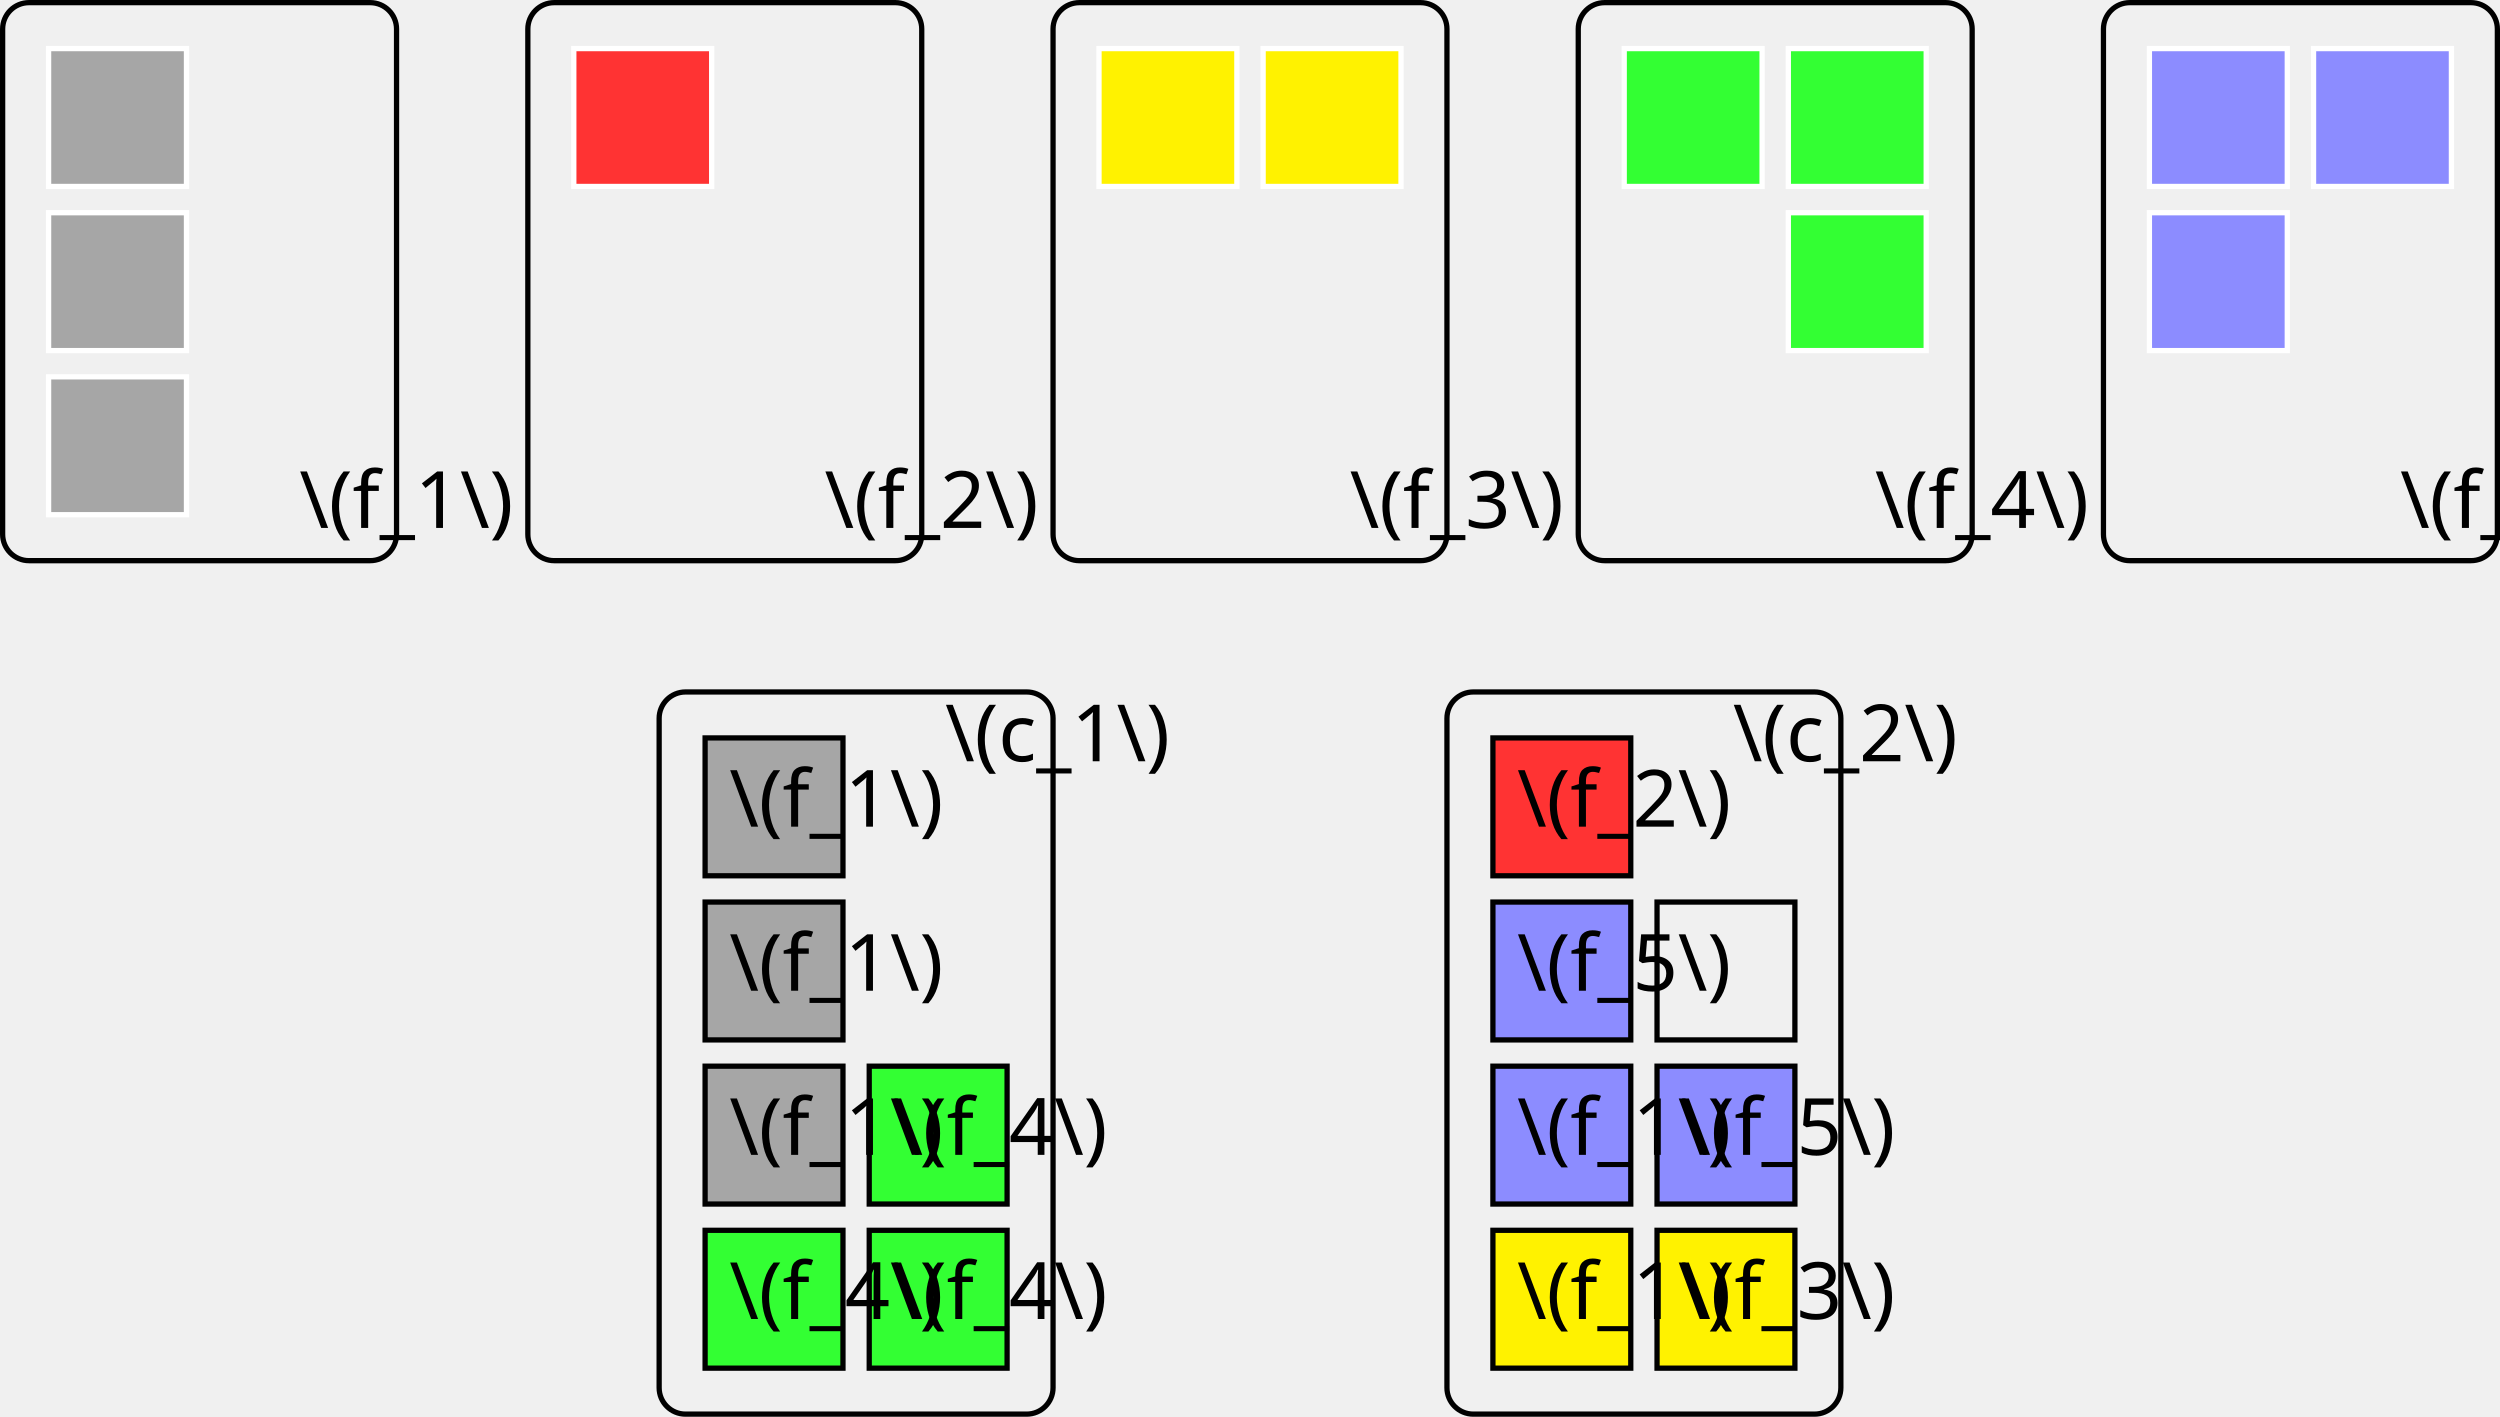
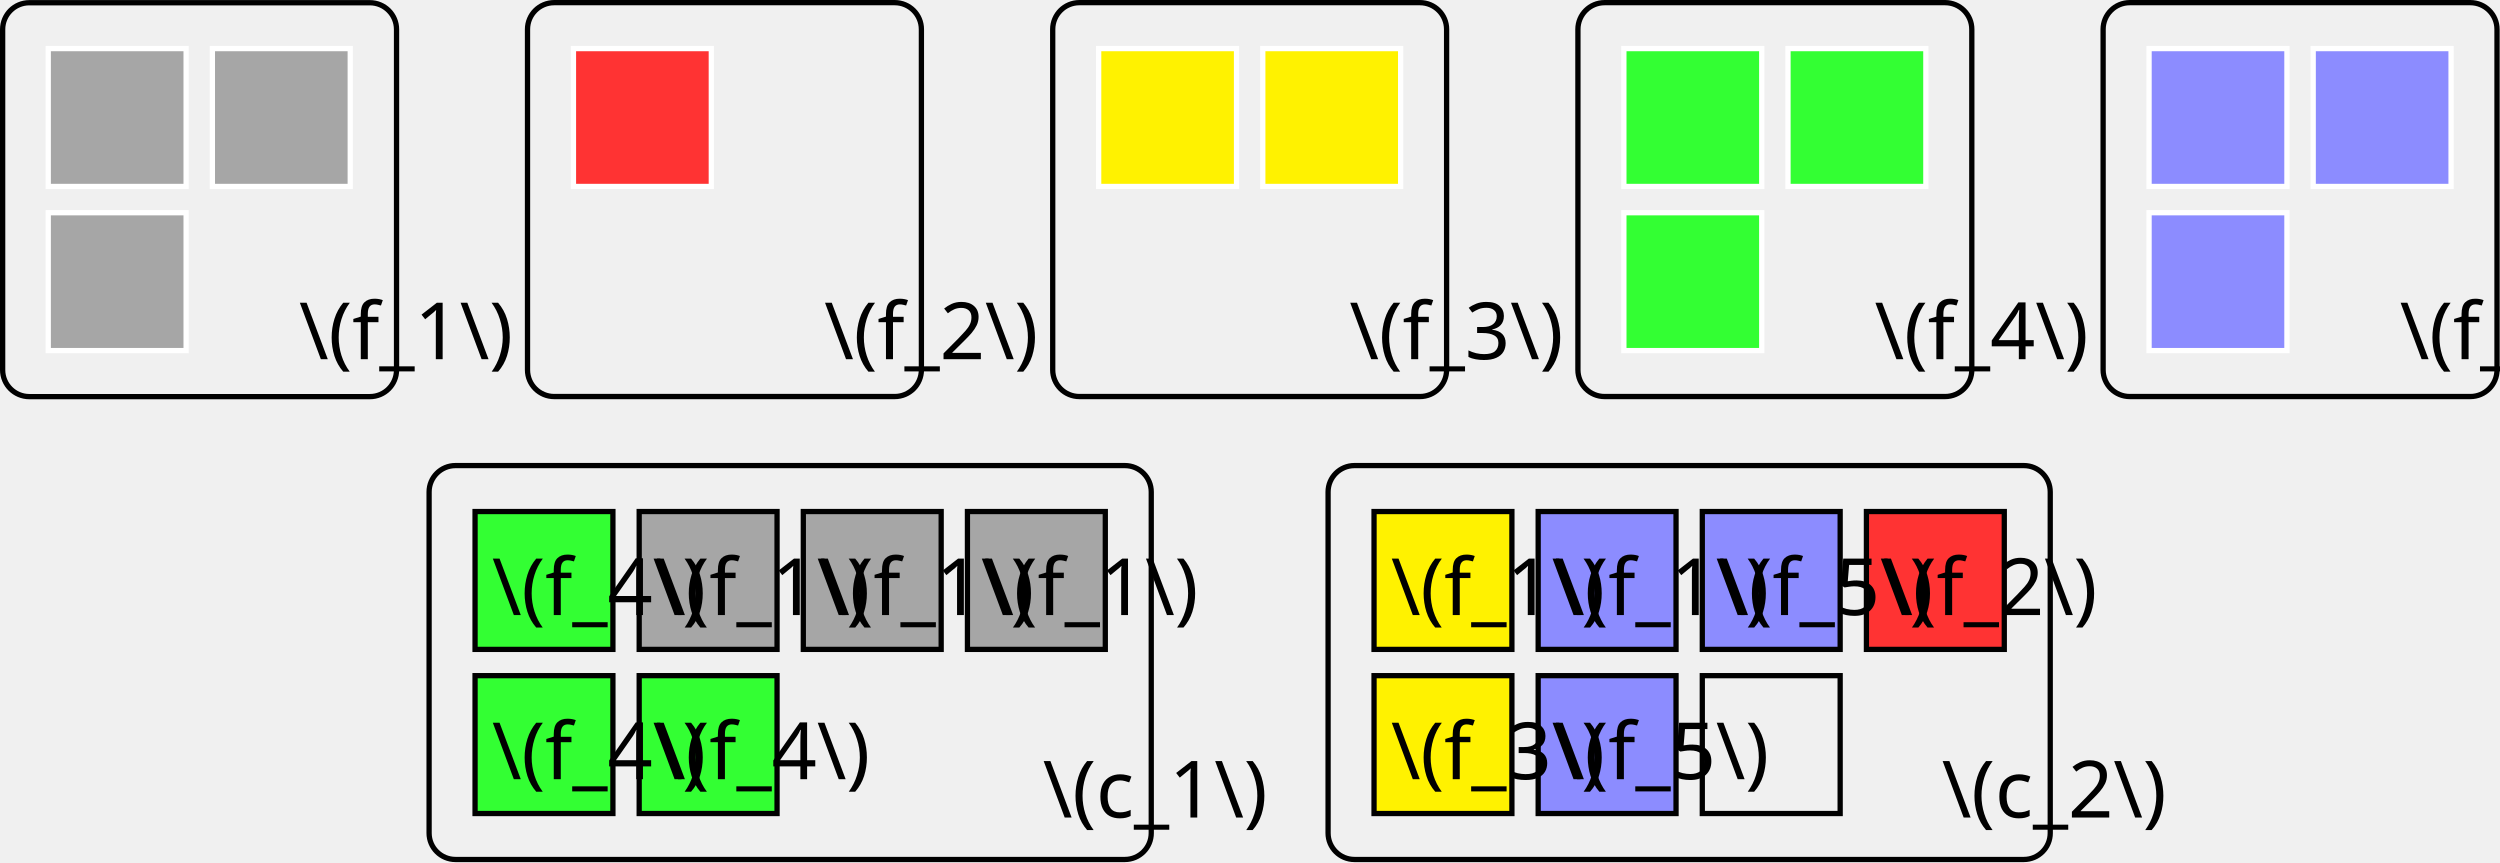
- <svg xmlns="http://www.w3.org/2000/svg" version="1.1" id="svg2" xml:space="preserve" width="503.744" height="285.474" viewBox="0 0 503.744 285.474">
+ <svg xmlns="http://www.w3.org/2000/svg" version="1.1" id="svg2" xml:space="preserve" width="503.744" height="173.714" viewBox="0 0 503.744 173.714">
  <defs id="defs6" />
-   <g id="g8" transform="matrix(1.333333,0,0,-1.333333,-155.5828,763.0572)">
-     <path d="m 117.086,491.548 v 76.361 c 0,2.201 1.784,3.985 3.985,3.985 h 51.558 c 2.201,0 3.985,-1.784 3.985,-3.985 V 491.548 c 0,-2.201 -1.784,-3.985 -3.985,-3.985 h -51.558 c -2.201,0 -3.985,1.784 -3.985,3.985 z" style="fill:none;stroke:#000000;stroke-width:0.797;stroke-linecap:butt;stroke-linejoin:miter;stroke-miterlimit:10;stroke-dasharray:none;stroke-opacity:1" id="path18" />
-     <path d="m 124.031,494.508 v 20.835 h 20.835 v -20.835 z" style="fill:#a6a6a6;fill-opacity:1;fill-rule:nonzero;stroke:#ffffff;stroke-width:0.797;stroke-linecap:butt;stroke-linejoin:miter;stroke-miterlimit:10;stroke-dasharray:none;stroke-opacity:1" id="path42" />
+   <g id="g8" transform="matrix(1.333333,0,0,-1.333333,-155.6522,763.0572)">
+     <path d="m 148.834,544.115 v 20.835 h 20.835 v -20.835 z" style="fill:#a6a6a6;fill-opacity:1;fill-rule:nonzero;stroke:#ffffff;stroke-width:0.797;stroke-linecap:butt;stroke-linejoin:miter;stroke-miterlimit:10;stroke-dasharray:none;stroke-opacity:1" id="path42" />
    <path d="m 124.031,519.311 v 20.835 h 20.835 v -20.835 z" style="fill:#a6a6a6;fill-opacity:1;fill-rule:nonzero;stroke:#ffffff;stroke-width:0.797;stroke-linecap:butt;stroke-linejoin:miter;stroke-miterlimit:10;stroke-dasharray:none;stroke-opacity:1" id="path46" />
    <path d="m 124.031,544.115 v 20.835 h 20.835 v -20.835 z" style="fill:#a6a6a6;fill-opacity:1;fill-rule:nonzero;stroke:#ffffff;stroke-width:0.797;stroke-linecap:butt;stroke-linejoin:miter;stroke-miterlimit:10;stroke-dasharray:none;stroke-opacity:1" id="path50" />
-     <path d="m 196.456,491.548 v 76.361 c 0,2.201 1.784,3.985 3.985,3.985 h 51.558 c 2.201,0 3.985,-1.784 3.985,-3.985 V 491.548 c 0,-2.201 -1.784,-3.985 -3.985,-3.985 h -51.558 c -2.201,0 -3.985,1.784 -3.985,3.985 z" style="fill:none;stroke:#000000;stroke-width:0.797;stroke-linecap:butt;stroke-linejoin:miter;stroke-miterlimit:10;stroke-dasharray:none;stroke-opacity:1" id="path54" />
    <path d="m 203.401,544.115 v 20.835 h 20.835 v -20.835 z" style="fill:#ff3333;fill-opacity:1;fill-rule:nonzero;stroke:#ffffff;stroke-width:0.797;stroke-linecap:butt;stroke-linejoin:miter;stroke-miterlimit:10;stroke-dasharray:none;stroke-opacity:1" id="path78" />
-     <path d="m 275.827,491.548 v 76.361 c 0,2.201 1.784,3.985 3.985,3.985 h 51.558 c 2.201,0 3.985,-1.784 3.985,-3.985 V 491.548 c 0,-2.201 -1.784,-3.985 -3.985,-3.985 h -51.558 c -2.201,0 -3.985,1.784 -3.985,3.985 z" style="fill:none;stroke:#000000;stroke-width:0.797;stroke-linecap:butt;stroke-linejoin:miter;stroke-miterlimit:10;stroke-dasharray:none;stroke-opacity:1" id="path82" />
    <path d="m 282.772,544.115 v 20.835 h 20.835 v -20.835 z" style="fill:#fff200;fill-opacity:1;fill-rule:nonzero;stroke:#ffffff;stroke-width:0.797;stroke-linecap:butt;stroke-linejoin:miter;stroke-miterlimit:10;stroke-dasharray:none;stroke-opacity:1" id="path106" />
    <path d="m 307.575,544.115 v 20.835 h 20.835 v -20.835 z" style="fill:#fff200;fill-opacity:1;fill-rule:nonzero;stroke:#ffffff;stroke-width:0.797;stroke-linecap:butt;stroke-linejoin:miter;stroke-miterlimit:10;stroke-dasharray:none;stroke-opacity:1" id="path110" />
-     <path d="m 355.198,491.548 v 76.361 c 0,2.201 1.784,3.985 3.985,3.985 h 51.558 c 2.201,0 3.985,-1.784 3.985,-3.985 V 491.548 c 0,-2.201 -1.784,-3.985 -3.985,-3.985 h -51.558 c -2.201,0 -3.985,1.784 -3.985,3.985 z" style="fill:none;stroke:#000000;stroke-width:0.797;stroke-linecap:butt;stroke-linejoin:miter;stroke-miterlimit:10;stroke-dasharray:none;stroke-opacity:1" id="path114" />
-     <path d="m 386.946,519.311 v 20.835 h 20.835 v -20.835 z" style="fill:#33ff33;fill-opacity:1;fill-rule:nonzero;stroke:#ffffff;stroke-width:0.797;stroke-linecap:butt;stroke-linejoin:miter;stroke-miterlimit:10;stroke-dasharray:none;stroke-opacity:1" id="path138" />
+     <path d="m 362.143,519.311 v 20.835 h 20.835 v -20.835 z" style="fill:#33ff33;fill-opacity:1;fill-rule:nonzero;stroke:#ffffff;stroke-width:0.797;stroke-linecap:butt;stroke-linejoin:miter;stroke-miterlimit:10;stroke-dasharray:none;stroke-opacity:1" id="path138" />
    <path d="m 362.143,544.115 v 20.835 h 20.835 v -20.835 z" style="fill:#33ff33;fill-opacity:1;fill-rule:nonzero;stroke:#ffffff;stroke-width:0.797;stroke-linecap:butt;stroke-linejoin:miter;stroke-miterlimit:10;stroke-dasharray:none;stroke-opacity:1" id="path142" />
    <path d="m 386.946,544.115 v 20.835 h 20.835 v -20.835 z" style="fill:#33ff33;fill-opacity:1;fill-rule:nonzero;stroke:#ffffff;stroke-width:0.797;stroke-linecap:butt;stroke-linejoin:miter;stroke-miterlimit:10;stroke-dasharray:none;stroke-opacity:1" id="path146" />
-     <path d="m 434.568,491.548 v 76.361 c 0,2.201 1.784,3.985 3.985,3.985 h 51.558 c 2.201,0 3.985,-1.784 3.985,-3.985 V 491.548 c 0,-2.201 -1.784,-3.985 -3.985,-3.985 h -51.558 c -2.201,0 -3.985,1.784 -3.985,3.985 z" style="fill:none;stroke:#000000;stroke-width:0.797;stroke-linecap:butt;stroke-linejoin:miter;stroke-miterlimit:10;stroke-dasharray:none;stroke-opacity:1" id="path150" />
    <path d="m 441.513,519.311 v 20.835 h 20.835 v -20.835 z" style="fill:#8c8cff;fill-opacity:1;fill-rule:nonzero;stroke:#ffffff;stroke-width:0.797;stroke-linecap:butt;stroke-linejoin:miter;stroke-miterlimit:10;stroke-dasharray:none;stroke-opacity:1" id="path174" />
    <path d="m 441.513,544.115 v 20.835 h 20.835 v -20.835 z" style="fill:#8c8cff;fill-opacity:1;fill-rule:nonzero;stroke:#ffffff;stroke-width:0.797;stroke-linecap:butt;stroke-linejoin:miter;stroke-miterlimit:10;stroke-dasharray:none;stroke-opacity:1" id="path178" />
    <path d="m 466.317,544.115 v 20.835 h 20.835 v -20.835 z" style="fill:#8c8cff;fill-opacity:1;fill-rule:nonzero;stroke:#ffffff;stroke-width:0.797;stroke-linecap:butt;stroke-linejoin:miter;stroke-miterlimit:10;stroke-dasharray:none;stroke-opacity:1" id="path182" />
-     <path d="m 216.299,362.571 v 101.165 c 0,2.201 1.784,3.985 3.985,3.985 h 51.558 c 2.201,0 3.985,-1.784 3.985,-3.985 V 362.571 c 0,-2.201 -1.784,-3.985 -3.985,-3.985 h -51.558 c -2.201,0 -3.985,1.784 -3.985,3.985 z" style="fill:none;stroke:#000000;stroke-width:0.797;stroke-linecap:butt;stroke-linejoin:miter;stroke-miterlimit:10;stroke-dasharray:none;stroke-opacity:1" id="path186" />
-     <path d="m 223.244,365.531 v 20.835 h 20.835 v -20.835 z" style="fill:#33ff33;fill-opacity:1;fill-rule:nonzero;stroke:#000000;stroke-width:0.797;stroke-linecap:butt;stroke-linejoin:miter;stroke-miterlimit:10;stroke-dasharray:none;stroke-opacity:1" id="path210" />
-     <path d="m 248.047,365.531 v 20.835 h 20.835 v -20.835 z" style="fill:#33ff33;fill-opacity:1;fill-rule:nonzero;stroke:#000000;stroke-width:0.797;stroke-linecap:butt;stroke-linejoin:miter;stroke-miterlimit:10;stroke-dasharray:none;stroke-opacity:1" id="path234" />
-     <path d="m 223.244,390.334 v 20.835 h 20.835 v -20.835 z" style="fill:#a6a6a6;fill-opacity:1;fill-rule:nonzero;stroke:#000000;stroke-width:0.797;stroke-linecap:butt;stroke-linejoin:miter;stroke-miterlimit:10;stroke-dasharray:none;stroke-opacity:1" id="path258" />
-     <path d="m 248.047,390.334 v 20.835 h 20.835 v -20.835 z" style="fill:#33ff33;fill-opacity:1;fill-rule:nonzero;stroke:#000000;stroke-width:0.797;stroke-linecap:butt;stroke-linejoin:miter;stroke-miterlimit:10;stroke-dasharray:none;stroke-opacity:1" id="path282" />
-     <path d="m 223.244,415.137 v 20.835 h 20.835 v -20.835 z" style="fill:#a6a6a6;fill-opacity:1;fill-rule:nonzero;stroke:#000000;stroke-width:0.797;stroke-linecap:butt;stroke-linejoin:miter;stroke-miterlimit:10;stroke-dasharray:none;stroke-opacity:1" id="path306" />
-     <path d="m 223.244,439.941 v 20.835 h 20.835 v -20.835 z" style="fill:#a6a6a6;fill-opacity:1;fill-rule:nonzero;stroke:#000000;stroke-width:0.797;stroke-linecap:butt;stroke-linejoin:miter;stroke-miterlimit:10;stroke-dasharray:none;stroke-opacity:1" id="path330" />
-     <path d="m 335.355,362.571 v 101.165 c 0,2.201 1.784,3.985 3.985,3.985 h 51.558 c 2.201,0 3.985,-1.784 3.985,-3.985 V 362.571 c 0,-2.201 -1.784,-3.985 -3.985,-3.985 h -51.558 c -2.201,0 -3.985,1.784 -3.985,3.985 z" style="fill:none;stroke:#000000;stroke-width:0.797;stroke-linecap:butt;stroke-linejoin:miter;stroke-miterlimit:10;stroke-dasharray:none;stroke-opacity:1" id="path354" />
-     <path d="m 342.3,365.531 v 20.835 h 20.835 v -20.835 z" style="fill:#fff200;fill-opacity:1;fill-rule:nonzero;stroke:#000000;stroke-width:0.797;stroke-linecap:butt;stroke-linejoin:miter;stroke-miterlimit:10;stroke-dasharray:none;stroke-opacity:1" id="path378" />
-     <path d="m 367.103,365.531 v 20.835 h 20.835 v -20.835 z" style="fill:#fff200;fill-opacity:1;fill-rule:nonzero;stroke:#000000;stroke-width:0.797;stroke-linecap:butt;stroke-linejoin:miter;stroke-miterlimit:10;stroke-dasharray:none;stroke-opacity:1" id="path402" />
-     <path d="m 342.3,390.334 v 20.835 h 20.835 v -20.835 z" style="fill:#8c8cff;fill-opacity:1;fill-rule:nonzero;stroke:#000000;stroke-width:0.797;stroke-linecap:butt;stroke-linejoin:miter;stroke-miterlimit:10;stroke-dasharray:none;stroke-opacity:1" id="path426" />
-     <path d="m 367.103,390.334 v 20.835 h 20.835 v -20.835 z" style="fill:#8c8cff;fill-opacity:1;fill-rule:nonzero;stroke:#000000;stroke-width:0.797;stroke-linecap:butt;stroke-linejoin:miter;stroke-miterlimit:10;stroke-dasharray:none;stroke-opacity:1" id="path450" />
-     <path d="m 342.3,415.137 v 20.835 h 20.835 v -20.835 z" style="fill:#8c8cff;fill-opacity:1;fill-rule:nonzero;stroke:#000000;stroke-width:0.797;stroke-linecap:butt;stroke-linejoin:miter;stroke-miterlimit:10;stroke-dasharray:none;stroke-opacity:1" id="path474" />
-     <path d="m 367.103,415.137 v 20.835 h 20.835 v -20.835 z" style="fill:none;stroke:#000000;stroke-width:0.797;stroke-linecap:butt;stroke-linejoin:miter;stroke-miterlimit:10;stroke-dasharray:none;stroke-opacity:1" id="path496" />
-     <path d="m 342.3,439.941 v 20.835 h 20.835 v -20.835 z" style="fill:#ff3333;fill-opacity:1;fill-rule:nonzero;stroke:#000000;stroke-width:0.797;stroke-linecap:butt;stroke-linejoin:miter;stroke-miterlimit:10;stroke-dasharray:none;stroke-opacity:1" id="path500" />
-     <text transform="scale(1,-1)" style="font-variant:normal;font-weight:normal;font-size:11.955px;font-family:CMMI12;-inkscape-font-specification:CMMI12;writing-mode:lr-tb;fill:#000000;fill-opacity:1;fill-rule:nonzero;stroke:none" id="text30" x="161.928" y="-492.511">
-       <tspan x="161.928" y="-492.511" id="tspan28">\(f_1\)</tspan>
+     <path d="M 185.571,501.934 H 286.735 c 2.201,0 3.985,-1.784 3.985,-3.985 v -51.558 c 0,-2.201 -1.784,-3.985 -3.985,-3.985 H 185.571 c -2.201,0 -3.985,1.784 -3.985,3.985 v 51.558 c 0,2.201 1.784,3.985 3.985,3.985 z" style="fill:none;stroke:#000000;stroke-width:0.797;stroke-linecap:butt;stroke-linejoin:miter;stroke-miterlimit:10;stroke-dasharray:none;stroke-opacity:1" id="path186" />
+     <path d="M 188.531,494.989 H 209.365 V 474.154 H 188.531 Z" style="fill:#33ff33;fill-opacity:1;fill-rule:nonzero;stroke:#000000;stroke-width:0.797;stroke-linecap:butt;stroke-linejoin:miter;stroke-miterlimit:10;stroke-dasharray:none;stroke-opacity:1" id="path210" />
+     <path d="M 188.531,470.186 H 209.365 V 449.351 H 188.531 Z" style="fill:#33ff33;fill-opacity:1;fill-rule:nonzero;stroke:#000000;stroke-width:0.797;stroke-linecap:butt;stroke-linejoin:miter;stroke-miterlimit:10;stroke-dasharray:none;stroke-opacity:1" id="path234" />
+     <path d="m 213.334,494.989 h 20.835 v -20.835 h -20.835 z" style="fill:#a6a6a6;fill-opacity:1;fill-rule:nonzero;stroke:#000000;stroke-width:0.797;stroke-linecap:butt;stroke-linejoin:miter;stroke-miterlimit:10;stroke-dasharray:none;stroke-opacity:1" id="path258" />
+     <path d="m 213.334,470.186 h 20.835 v -20.835 h -20.835 z" style="fill:#33ff33;fill-opacity:1;fill-rule:nonzero;stroke:#000000;stroke-width:0.797;stroke-linecap:butt;stroke-linejoin:miter;stroke-miterlimit:10;stroke-dasharray:none;stroke-opacity:1" id="path282" />
+     <path d="m 238.137,494.989 h 20.835 v -20.835 h -20.835 z" style="fill:#a6a6a6;fill-opacity:1;fill-rule:nonzero;stroke:#000000;stroke-width:0.797;stroke-linecap:butt;stroke-linejoin:miter;stroke-miterlimit:10;stroke-dasharray:none;stroke-opacity:1" id="path306" />
+     <path d="m 262.941,494.989 h 20.835 v -20.835 h -20.835 z" style="fill:#a6a6a6;fill-opacity:1;fill-rule:nonzero;stroke:#000000;stroke-width:0.797;stroke-linecap:butt;stroke-linejoin:miter;stroke-miterlimit:10;stroke-dasharray:none;stroke-opacity:1" id="path330" />
+     <path d="m 321.428,501.934 h 101.165 c 2.201,0 3.985,-1.784 3.985,-3.985 V 446.391 c 0,-2.201 -1.784,-3.985 -3.985,-3.985 H 321.428 c -2.201,0 -3.985,1.784 -3.985,3.985 v 51.558 c 0,2.201 1.784,3.985 3.985,3.985 z" style="fill:none;stroke:#000000;stroke-width:0.797;stroke-linecap:butt;stroke-linejoin:miter;stroke-miterlimit:10;stroke-dasharray:none;stroke-opacity:1" id="path354" />
+     <path d="m 324.388,494.989 h 20.835 v -20.835 h -20.835 z" style="fill:#fff200;fill-opacity:1;fill-rule:nonzero;stroke:#000000;stroke-width:0.797;stroke-linecap:butt;stroke-linejoin:miter;stroke-miterlimit:10;stroke-dasharray:none;stroke-opacity:1" id="path378" />
+     <path d="m 324.388,470.185 h 20.835 v -20.835 h -20.835 z" style="fill:#fff200;fill-opacity:1;fill-rule:nonzero;stroke:#000000;stroke-width:0.797;stroke-linecap:butt;stroke-linejoin:miter;stroke-miterlimit:10;stroke-dasharray:none;stroke-opacity:1" id="path402" />
+     <path d="m 349.192,494.989 h 20.835 v -20.835 h -20.835 z" style="fill:#8c8cff;fill-opacity:1;fill-rule:nonzero;stroke:#000000;stroke-width:0.797;stroke-linecap:butt;stroke-linejoin:miter;stroke-miterlimit:10;stroke-dasharray:none;stroke-opacity:1" id="path426" />
+     <path d="m 349.192,470.185 h 20.835 v -20.835 h -20.835 z" style="fill:#8c8cff;fill-opacity:1;fill-rule:nonzero;stroke:#000000;stroke-width:0.797;stroke-linecap:butt;stroke-linejoin:miter;stroke-miterlimit:10;stroke-dasharray:none;stroke-opacity:1" id="path450" />
+     <path d="m 373.995,494.989 h 20.835 V 474.154 H 373.995 Z" style="fill:#8c8cff;fill-opacity:1;fill-rule:nonzero;stroke:#000000;stroke-width:0.797;stroke-linecap:butt;stroke-linejoin:miter;stroke-miterlimit:10;stroke-dasharray:none;stroke-opacity:1" id="path474" />
+     <path d="m 373.995,470.185 h 20.835 V 449.351 H 373.995 Z" style="fill:none;stroke:#000000;stroke-width:0.797;stroke-linecap:butt;stroke-linejoin:miter;stroke-miterlimit:10;stroke-dasharray:none;stroke-opacity:1" id="path496" />
+     <path d="m 398.798,494.989 h 20.835 v -20.835 h -20.835 z" style="fill:#ff3333;fill-opacity:1;fill-rule:nonzero;stroke:#000000;stroke-width:0.797;stroke-linecap:butt;stroke-linejoin:miter;stroke-miterlimit:10;stroke-dasharray:none;stroke-opacity:1" id="path500" />
+     <rect style="fill:none;stroke:#000000;stroke-width:0.8;stroke-linejoin:round;stroke-miterlimit:4;stroke-dasharray:none;stroke-opacity:1" id="rect1419" width="59.526" height="59.526" x="117.139" y="-571.881" transform="scale(1,-1)" ry="4.031" />
+     <rect style="fill:none;stroke:#000000;stroke-width:0.8;stroke-linejoin:round;stroke-miterlimit:4;stroke-dasharray:none;stroke-opacity:1" id="rect1419-0" width="59.526" height="59.526" x="196.458" y="-571.893" transform="scale(1,-1)" ry="4.031" />
+     <rect style="fill:none;stroke:#000000;stroke-width:0.8;stroke-linejoin:round;stroke-miterlimit:4;stroke-dasharray:none;stroke-opacity:1" id="rect1419-0-3" width="59.526" height="59.526" x="275.828" y="-571.893" transform="scale(1,-1)" ry="4.031" />
+     <rect style="fill:none;stroke:#000000;stroke-width:0.8;stroke-linejoin:round;stroke-miterlimit:4;stroke-dasharray:none;stroke-opacity:1" id="rect1419-0-3-6" width="59.526" height="59.526" x="355.199" y="-571.893" transform="scale(1,-1)" ry="4.031" />
+     <rect style="fill:none;stroke:#000000;stroke-width:0.8;stroke-linejoin:round;stroke-miterlimit:4;stroke-dasharray:none;stroke-opacity:1" id="rect1419-0-3-5" width="59.526" height="59.526" x="434.569" y="-571.893" transform="scale(1,-1)" ry="4.031" />
+     <text transform="scale(1,-1)" style="font-variant:normal;font-weight:normal;font-size:11.955px;font-family:CMMI12;-inkscape-font-specification:CMMI12;writing-mode:lr-tb;fill:#000000;fill-opacity:1;fill-rule:nonzero;stroke:none" id="text30" x="161.928" y="-518.011">
+       <tspan x="161.928" y="-518.011" id="tspan28">\(f_1\)</tspan>
    </text>
-     <text transform="scale(1,-1)" style="font-variant:normal;font-weight:normal;font-size:11.955px;font-family:CMMI12;-inkscape-font-specification:CMMI12;writing-mode:lr-tb;fill:#000000;fill-opacity:1;fill-rule:nonzero;stroke:none" id="text66" x="241.297" y="-492.511">
-       <tspan x="241.297" y="-492.511" id="tspan64">\(f_2\)</tspan>
+     <text transform="scale(1,-1)" style="font-variant:normal;font-weight:normal;font-size:11.955px;font-family:CMMI12;-inkscape-font-specification:CMMI12;writing-mode:lr-tb;fill:#000000;fill-opacity:1;fill-rule:nonzero;stroke:none" id="text66" x="241.297" y="-518.011">
+       <tspan x="241.297" y="-518.011" id="tspan64">\(f_2\)</tspan>
    </text>
-     <text transform="scale(1,-1)" style="font-variant:normal;font-weight:normal;font-size:11.955px;font-family:CMMI12;-inkscape-font-specification:CMMI12;writing-mode:lr-tb;fill:#000000;fill-opacity:1;fill-rule:nonzero;stroke:none" id="text94" x="320.667" y="-492.511">
-       <tspan x="320.667" y="-492.511" id="tspan92">\(f_3\)</tspan>
+     <text transform="scale(1,-1)" style="font-variant:normal;font-weight:normal;font-size:11.955px;font-family:CMMI12;-inkscape-font-specification:CMMI12;writing-mode:lr-tb;fill:#000000;fill-opacity:1;fill-rule:nonzero;stroke:none" id="text94" x="320.667" y="-518.011">
+       <tspan x="320.667" y="-518.011" id="tspan92">\(f_3\)</tspan>
    </text>
-     <text transform="scale(1,-1)" style="font-variant:normal;font-weight:normal;font-size:11.955px;font-family:CMMI12;-inkscape-font-specification:CMMI12;writing-mode:lr-tb;fill:#000000;fill-opacity:1;fill-rule:nonzero;stroke:none" id="text126" x="400.037" y="-492.511">
-       <tspan x="400.037" y="-492.511" id="tspan124">\(f_4\)</tspan>
+     <text transform="scale(1,-1)" style="font-variant:normal;font-weight:normal;font-size:11.955px;font-family:CMMI12;-inkscape-font-specification:CMMI12;writing-mode:lr-tb;fill:#000000;fill-opacity:1;fill-rule:nonzero;stroke:none" id="text126" x="400.037" y="-518.011">
+       <tspan x="400.037" y="-518.011" id="tspan124">\(f_4\)</tspan>
    </text>
-     <text transform="scale(1,-1)" style="font-variant:normal;font-weight:normal;font-size:11.955px;font-family:CMMI12;-inkscape-font-specification:CMMI12;writing-mode:lr-tb;fill:#000000;fill-opacity:1;fill-rule:nonzero;stroke:none" id="text162" x="479.406" y="-492.511">
-       <tspan x="479.406" y="-492.511" id="tspan160">\(f_5\)</tspan>
+     <text transform="scale(1,-1)" style="font-variant:normal;font-weight:normal;font-size:11.955px;font-family:CMMI12;-inkscape-font-specification:CMMI12;writing-mode:lr-tb;fill:#000000;fill-opacity:1;fill-rule:nonzero;stroke:none" id="text162" x="479.406" y="-518.011">
+       <tspan x="479.406" y="-518.011" id="tspan160">\(f_5\)</tspan>
    </text>
-     <text transform="scale(1,-1)" style="font-variant:normal;font-weight:normal;font-size:11.955px;font-family:CMMI12;-inkscape-font-specification:CMMI12;writing-mode:lr-tb;fill:#000000;fill-opacity:1;fill-rule:nonzero;stroke:none" id="text222" x="226.911" y="-372.961">
-       <tspan x="226.911" y="-372.961" id="tspan220">\(f_4\)</tspan>
+     <text transform="scale(1,-1)" style="font-variant:normal;font-weight:normal;font-size:11.955px;font-family:CMMI12;-inkscape-font-specification:CMMI12;writing-mode:lr-tb;fill:#000000;fill-opacity:1;fill-rule:nonzero;stroke:none" id="text222" x="191.094" y="-479.343">
+       <tspan x="191.094" y="-479.343" id="tspan220">\(f_4\)</tspan>
    </text>
-     <text transform="scale(1,-1)" style="font-variant:normal;font-weight:normal;font-size:11.955px;font-family:CMMI12;-inkscape-font-specification:CMMI12;writing-mode:lr-tb;fill:#000000;fill-opacity:1;fill-rule:nonzero;stroke:none" id="text246" x="251.714" y="-372.961">
-       <tspan x="251.714" y="-372.961" id="tspan244">\(f_4\)</tspan>
+     <text transform="scale(1,-1)" style="font-variant:normal;font-weight:normal;font-size:11.955px;font-family:CMMI12;-inkscape-font-specification:CMMI12;writing-mode:lr-tb;fill:#000000;fill-opacity:1;fill-rule:nonzero;stroke:none" id="text246" x="191.094" y="-454.54">
+       <tspan x="191.094" y="-454.54" id="tspan244">\(f_4\)</tspan>
    </text>
-     <text transform="scale(1,-1)" style="font-variant:normal;font-weight:normal;font-size:11.955px;font-family:CMMI12;-inkscape-font-specification:CMMI12;writing-mode:lr-tb;fill:#000000;fill-opacity:1;fill-rule:nonzero;stroke:none" id="text270" x="226.911" y="-397.764">
-       <tspan x="226.911" y="-397.764" id="tspan268">\(f_1\)</tspan>
+     <text transform="scale(1,-1)" style="font-variant:normal;font-weight:normal;font-size:11.955px;font-family:CMMI12;-inkscape-font-specification:CMMI12;writing-mode:lr-tb;fill:#000000;fill-opacity:1;fill-rule:nonzero;stroke:none" id="text270" x="215.897" y="-479.343">
+       <tspan x="215.897" y="-479.343" id="tspan268">\(f_1\)</tspan>
    </text>
-     <text transform="scale(1,-1)" style="font-variant:normal;font-weight:normal;font-size:11.955px;font-family:CMMI12;-inkscape-font-specification:CMMI12;writing-mode:lr-tb;fill:#000000;fill-opacity:1;fill-rule:nonzero;stroke:none" id="text294" x="251.714" y="-397.764">
-       <tspan x="251.714" y="-397.764" id="tspan292">\(f_4\)</tspan>
+     <text transform="scale(1,-1)" style="font-variant:normal;font-weight:normal;font-size:11.955px;font-family:CMMI12;-inkscape-font-specification:CMMI12;writing-mode:lr-tb;fill:#000000;fill-opacity:1;fill-rule:nonzero;stroke:none" id="text294" x="215.897" y="-454.54">
+       <tspan x="215.897" y="-454.54" id="tspan292">\(f_4\)</tspan>
    </text>
-     <text transform="scale(1,-1)" style="font-variant:normal;font-weight:normal;font-size:11.955px;font-family:CMMI12;-inkscape-font-specification:CMMI12;writing-mode:lr-tb;fill:#000000;fill-opacity:1;fill-rule:nonzero;stroke:none" id="text318" x="226.911" y="-422.567">
-       <tspan x="226.911" y="-422.567" id="tspan316">\(f_1\)</tspan>
+     <text transform="scale(1,-1)" style="font-variant:normal;font-weight:normal;font-size:11.955px;font-family:CMMI12;-inkscape-font-specification:CMMI12;writing-mode:lr-tb;fill:#000000;fill-opacity:1;fill-rule:nonzero;stroke:none" id="text318" x="240.7" y="-479.343">
+       <tspan x="240.7" y="-479.343" id="tspan316">\(f_1\)</tspan>
    </text>
-     <text transform="scale(1,-1)" style="font-variant:normal;font-weight:normal;font-size:11.955px;font-family:CMMI12;-inkscape-font-specification:CMMI12;writing-mode:lr-tb;fill:#000000;fill-opacity:1;fill-rule:nonzero;stroke:none" id="text342" x="226.911" y="-447.37">
-       <tspan x="226.911" y="-447.37" id="tspan340">\(f_1\)</tspan>
+     <text transform="scale(1,-1)" style="font-variant:normal;font-weight:normal;font-size:11.955px;font-family:CMMI12;-inkscape-font-specification:CMMI12;writing-mode:lr-tb;fill:#000000;fill-opacity:1;fill-rule:nonzero;stroke:none" id="text342" x="265.503" y="-479.343">
+       <tspan x="265.503" y="-479.343" id="tspan340">\(f_1\)</tspan>
    </text>
-     <text transform="scale(1,-1)" style="font-variant:normal;font-weight:normal;font-size:11.955px;font-family:CMMI12;-inkscape-font-specification:CMMI12;writing-mode:lr-tb;fill:#000000;fill-opacity:1;fill-rule:nonzero;stroke:none" id="text390" x="345.966" y="-372.961">
-       <tspan x="345.966" y="-372.961" id="tspan388">\(f_1\)</tspan>
+     <text transform="scale(1,-1)" style="font-variant:normal;font-weight:normal;font-size:11.955px;font-family:CMMI12;-inkscape-font-specification:CMMI12;writing-mode:lr-tb;fill:#000000;fill-opacity:1;fill-rule:nonzero;stroke:none" id="text342-8" x="274.338" y="-448.748">
+       <tspan x="274.338" y="-448.748" id="tspan340-9">\(c_1\)</tspan>
    </text>
-     <text transform="scale(1,-1)" style="font-variant:normal;font-weight:normal;font-size:11.955px;font-family:CMMI12;-inkscape-font-specification:CMMI12;writing-mode:lr-tb;fill:#000000;fill-opacity:1;fill-rule:nonzero;stroke:none" id="text414" x="370.769" y="-372.961">
-       <tspan x="370.769" y="-372.961" id="tspan412">\(f_3\)</tspan>
+     <text transform="scale(1,-1)" style="font-variant:normal;font-weight:normal;font-size:11.955px;font-family:CMMI12;-inkscape-font-specification:CMMI12;writing-mode:lr-tb;fill:#000000;fill-opacity:1;fill-rule:nonzero;stroke:none" id="text390" x="326.951" y="-479.343">
+       <tspan x="326.951" y="-479.343" id="tspan388">\(f_1\)</tspan>
    </text>
-     <text transform="scale(1,-1)" style="font-variant:normal;font-weight:normal;font-size:11.955px;font-family:CMMI12;-inkscape-font-specification:CMMI12;writing-mode:lr-tb;fill:#000000;fill-opacity:1;fill-rule:nonzero;stroke:none" id="text438" x="345.966" y="-397.764">
-       <tspan x="345.966" y="-397.764" id="tspan436">\(f_1\)</tspan>
+     <text transform="scale(1,-1)" style="font-variant:normal;font-weight:normal;font-size:11.955px;font-family:CMMI12;-inkscape-font-specification:CMMI12;writing-mode:lr-tb;fill:#000000;fill-opacity:1;fill-rule:nonzero;stroke:none" id="text414" x="326.951" y="-454.54">
+       <tspan x="326.951" y="-454.54" id="tspan412">\(f_3\)</tspan>
    </text>
-     <text transform="scale(1,-1)" style="font-variant:normal;font-weight:normal;font-size:11.955px;font-family:CMMI12;-inkscape-font-specification:CMMI12;writing-mode:lr-tb;fill:#000000;fill-opacity:1;fill-rule:nonzero;stroke:none" id="text462" x="370.769" y="-397.764">
-       <tspan x="370.769" y="-397.764" id="tspan460">\(f_5\)</tspan>
+     <text transform="scale(1,-1)" style="font-variant:normal;font-weight:normal;font-size:11.955px;font-family:CMMI12;-inkscape-font-specification:CMMI12;writing-mode:lr-tb;fill:#000000;fill-opacity:1;fill-rule:nonzero;stroke:none" id="text438" x="351.754" y="-479.343">
+       <tspan x="351.754" y="-479.343" id="tspan436">\(f_1\)</tspan>
    </text>
-     <text transform="scale(1,-1)" style="font-variant:normal;font-weight:normal;font-size:11.955px;font-family:CMMI12;-inkscape-font-specification:CMMI12;writing-mode:lr-tb;fill:#000000;fill-opacity:1;fill-rule:nonzero;stroke:none" id="text486" x="345.966" y="-422.567">
-       <tspan x="345.966" y="-422.567" id="tspan484">\(f_5\)</tspan>
+     <text transform="scale(1,-1)" style="font-variant:normal;font-weight:normal;font-size:11.955px;font-family:CMMI12;-inkscape-font-specification:CMMI12;writing-mode:lr-tb;fill:#000000;fill-opacity:1;fill-rule:nonzero;stroke:none" id="text462" x="351.754" y="-454.54">
+       <tspan x="351.754" y="-454.54" id="tspan460">\(f_5\)</tspan>
    </text>
-     <text transform="scale(1,-1)" style="font-variant:normal;font-weight:normal;font-size:11.955px;font-family:CMMI12;-inkscape-font-specification:CMMI12;writing-mode:lr-tb;fill:#000000;fill-opacity:1;fill-rule:nonzero;stroke:none" id="text512" x="345.966" y="-447.37">
-       <tspan x="345.966" y="-447.37" id="tspan510">\(f_2\)</tspan>
+     <text transform="scale(1,-1)" style="font-variant:normal;font-weight:normal;font-size:11.955px;font-family:CMMI12;-inkscape-font-specification:CMMI12;writing-mode:lr-tb;fill:#000000;fill-opacity:1;fill-rule:nonzero;stroke:none" id="text486" x="376.557" y="-479.343">
+       <tspan x="376.557" y="-479.343" id="tspan484">\(f_5\)</tspan>
    </text>
-     <text transform="scale(1,-1)" style="font-variant:normal;font-weight:normal;font-size:11.955px;font-family:CMMI12;-inkscape-font-specification:CMMI12;writing-mode:lr-tb;fill:#000000;fill-opacity:1;fill-rule:nonzero;stroke:none" id="text342-8" x="259.523" y="-457.248">
-       <tspan x="259.523" y="-457.248" id="tspan340-9">\(c_1\)</tspan>
+     <text transform="scale(1,-1)" style="font-variant:normal;font-weight:normal;font-size:11.955px;font-family:CMMI12;-inkscape-font-specification:CMMI12;writing-mode:lr-tb;fill:#000000;fill-opacity:1;fill-rule:nonzero;stroke:none" id="text512" x="401.36" y="-479.343">
+       <tspan x="401.36" y="-479.343" id="tspan510">\(f_2\)</tspan>
    </text>
-     <text transform="scale(1,-1)" style="font-variant:normal;font-weight:normal;font-size:11.955px;font-family:CMMI12;-inkscape-font-specification:CMMI12;writing-mode:lr-tb;fill:#000000;fill-opacity:1;fill-rule:nonzero;stroke:none" id="text512-7" x="378.578" y="-457.248">
-       <tspan x="378.578" y="-457.248" id="tspan510-8">\(c_2\)</tspan>
+     <text transform="scale(1,-1)" style="font-variant:normal;font-weight:normal;font-size:11.955px;font-family:CMMI12;-inkscape-font-specification:CMMI12;writing-mode:lr-tb;fill:#000000;fill-opacity:1;fill-rule:nonzero;stroke:none" id="text512-7" x="410.196" y="-448.748">
+       <tspan x="410.196" y="-448.748" id="tspan510-8">\(c_2\)</tspan>
    </text>
  </g>
</svg>
